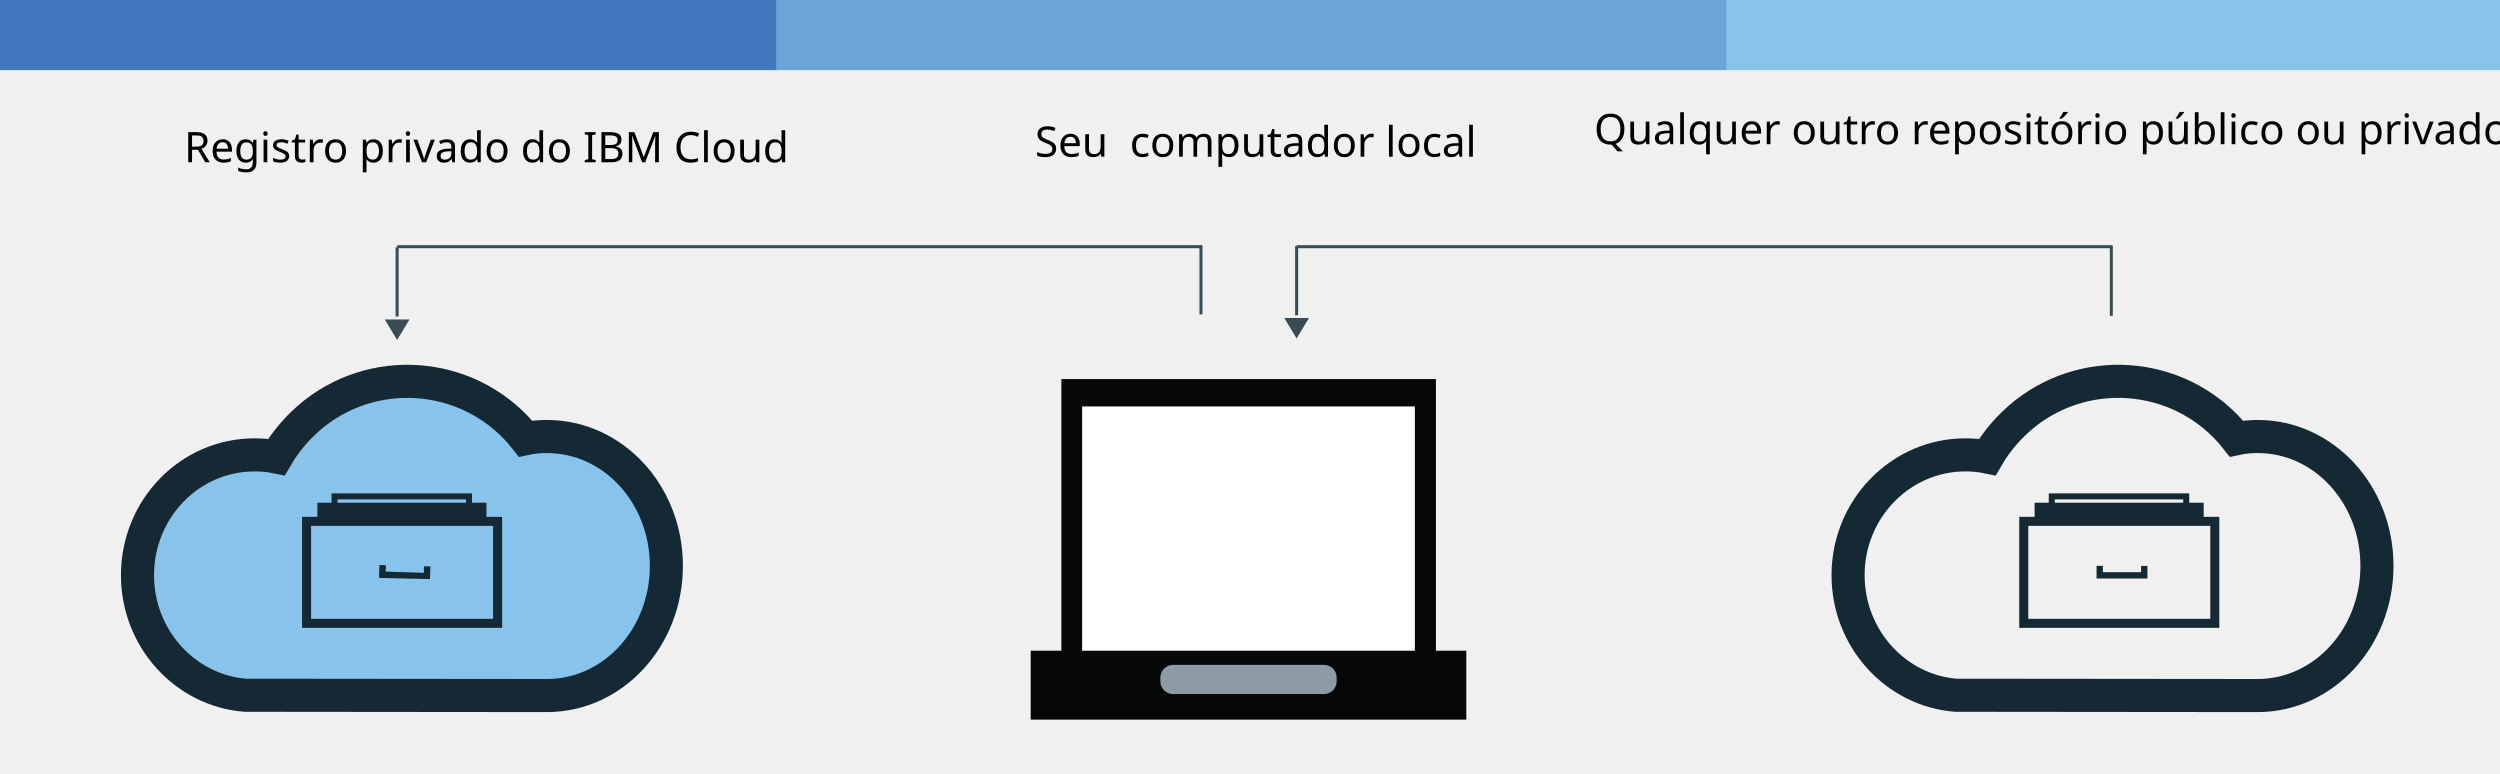
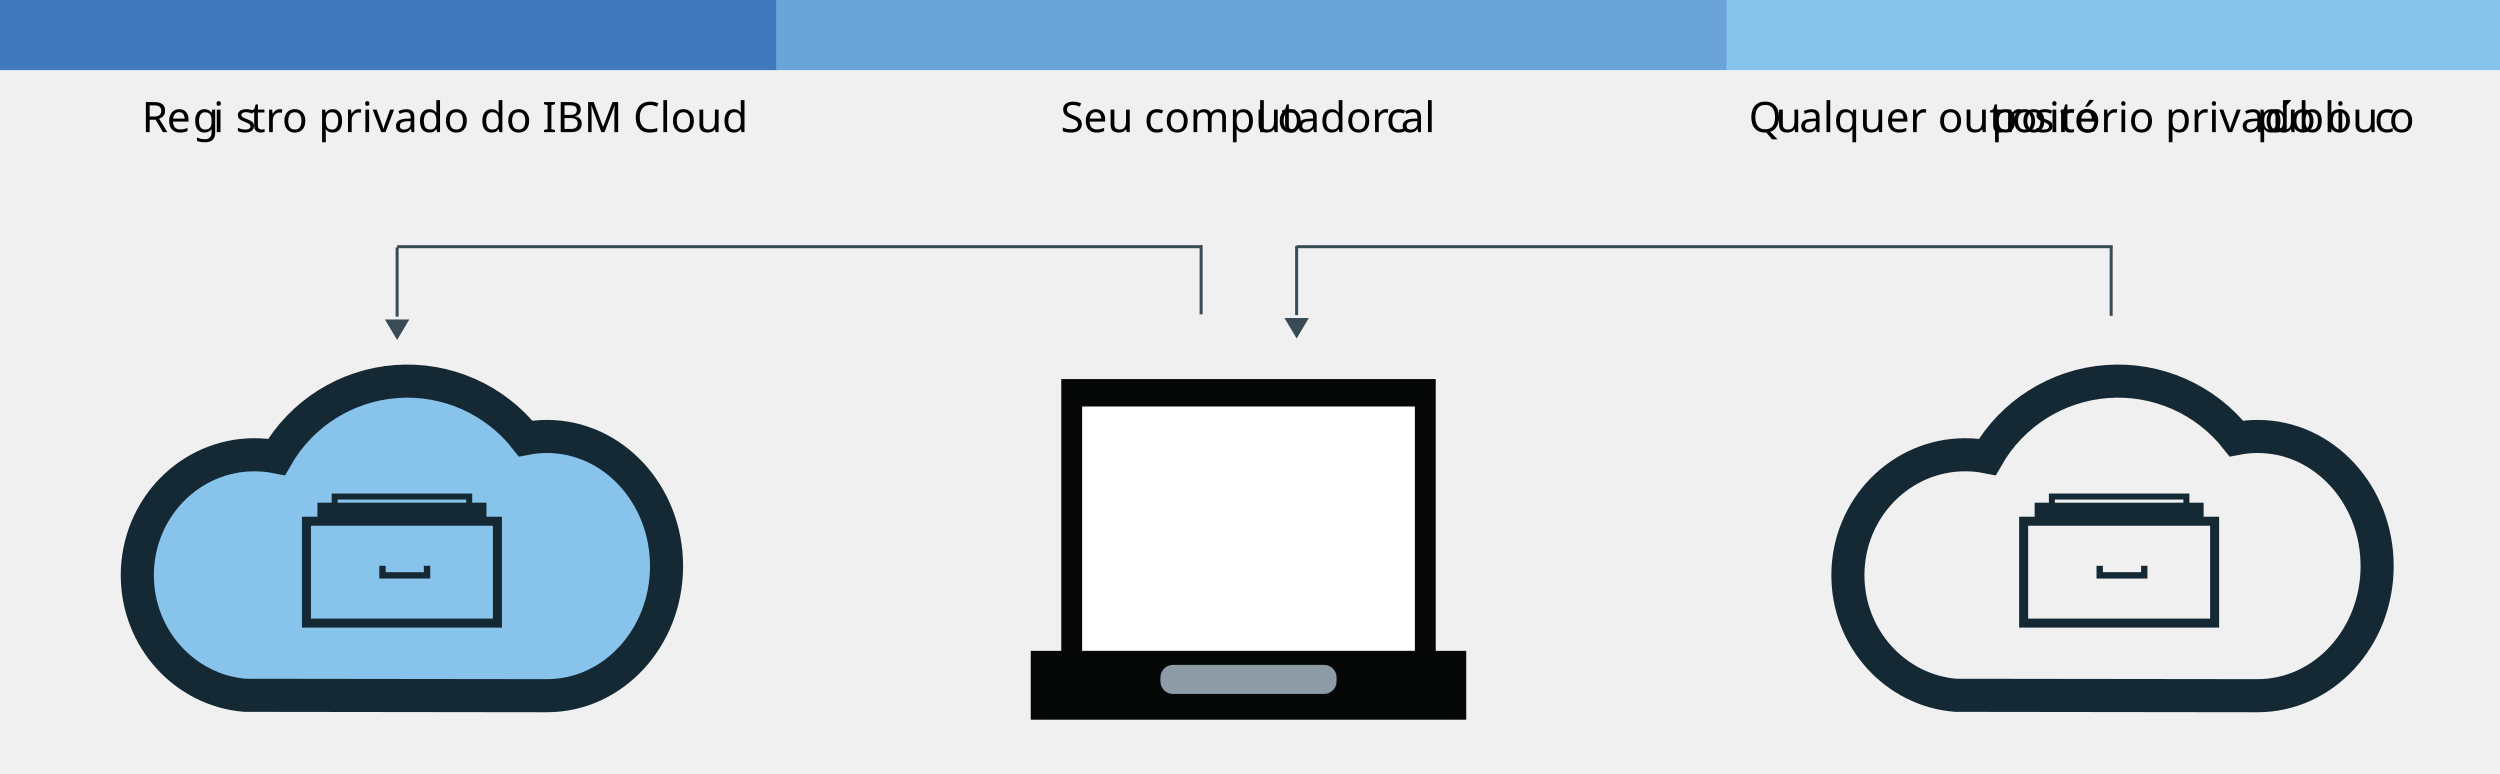
- <svg xmlns="http://www.w3.org/2000/svg" xmlns:xlink="http://www.w3.org/1999/xlink" version="1.1" x="0px" y="0px" viewBox="0 0 831 257" style="enable-background:new 0 0 831 257;" xml:space="preserve" id="svg2">
-   <defs id="defs138" />
-   <style type="text/css" id="style4">
- 	.st0{fill:#6AA4D9;}
- 	.st1{fill:#87C3EB;}
- 	.st2{fill:#394B54;}
- 	.st3{fill:#4278BD;}
- 	.st4{fill:none;stroke:#394B54;stroke-miterlimit:10;}
- 	.st5{fill:none;stroke:#152935;stroke-width:11;stroke-miterlimit:10;}
- 	.st6{fill:#060707;}
- 	.st7{fill:#FFFFFF;}
- 	.st8{fill:#8C9BA5;}
- 	.st9{fill:none;stroke:#152935;stroke-width:3;stroke-miterlimit:10;}
- 	.st10{fill:none;stroke:#152935;stroke-width:6;stroke-miterlimit:10;}
- 	.st11{fill:none;stroke:#152935;stroke-width:2;stroke-miterlimit:10;}
- 	.st12{fill:#152935;}
- 	.st13{font-family:'IBMPlexSans';}
- 	.st14{font-size:14px;}
- 	.st15{clip-path:url(#SVGID_2_);}
- </style>
-   <g id="Layer_1">
-     <rect x="257" class="st0" width="317" height="23.3" id="rect9" />
-     <rect x="574" class="st1" width="257" height="23.3" id="rect11" />
-     <polygon class="st2" points="127.9,106.2 132,113 136.1,106.2  " id="polygon13" />
-     <rect class="st3" width="258" height="23.3" id="rect15" />
-     <line class="st4" x1="132" y1="82" x2="399.5" y2="82" id="line17" />
-     <line class="st4" x1="701.8" y1="82" x2="701.8" y2="105" id="line19" />
-     <line class="st4" x1="132" y1="82.2" x2="132" y2="105.2" id="line21" />
-     <polygon class="st2" points="426.9,105.7 431,112.5 435.1,105.7  " id="polygon23" />
-     <line class="st4" x1="431" y1="81.8" x2="431" y2="104.8" id="line25" />
-     <line class="st4" x1="399.2" y1="81.5" x2="399.2" y2="104.5" id="line27" />
-     <line class="st4" x1="431" y1="82" x2="702.2" y2="82" id="line29" />
-     <path class="st1" d="M181.8,145.1c-2.4,0-4.8,0.2-7.1,0.7c-17.1-21.7-48.6-25.4-70.3-8.3c-5,4-9.3,8.9-12.5,14.4   c-2.4-0.5-4.9-0.7-7.3-0.7c-21.5,0-38.9,17.9-38.9,40c0,21,15.8,38.3,35.8,39.9l100.1,0.1h0.2c22,0,39.7-19.3,39.7-43.1   S203.8,145.1,181.8,145.1z" id="path31" />
-     <path class="st5" d="M181.8,145.1c-2.4,0-4.8,0.2-7.1,0.7c-17.1-21.7-48.6-25.4-70.3-8.3c-5,4-9.3,8.9-12.5,14.4   c-2.4-0.5-4.9-0.7-7.3-0.7c-21.5,0-38.9,17.9-38.9,40c0,21,15.8,38.3,35.8,39.9l100.1,0.1h0.2c22,0,39.7-19.3,39.7-43.1   S203.8,145.1,181.8,145.1z" id="path33" />
-     <path class="st5" d="M750.5,145.1c-2.4,0-4.8,0.2-7.1,0.7c-17.1-21.7-48.6-25.4-70.3-8.3c-5,4-9.3,8.9-12.5,14.4   c-2.4-0.5-4.9-0.7-7.3-0.7c-21.5,0-39,17.9-39,40c0,21,15.8,38.3,35.8,39.9l100.1,0.1h0.2c22,0,39.7-19.3,39.7-43.1   S772.4,145.1,750.5,145.1z" id="path35" />
-     <rect x="352.8" y="126" class="st6" width="124.5" height="90.7" id="rect37" />
-     <rect x="361.9" y="137.3" class="st7" width="106.2" height="77.4" id="rect39" />
-     <path class="st7" d="M470.3,216.9H359.7v-81.8h110.6V216.9z M364.1,212.5h101.8v-73H364.1V212.5z" id="path41" />
-     <rect x="342.6" y="216.3" class="st6" width="144.8" height="22.9" id="rect43" />
-     <path class="st8" d="M389.9,221h50.2c2.3,0,4.2,1.9,4.2,4.2v1.3c0,2.3-1.9,4.2-4.2,4.2h-50.2c-2.3,0-4.2-1.9-4.2-4.2v-1.3   C385.7,222.9,387.6,221,389.9,221z" id="path45" />
-     <rect x="672.7" y="173.3" class="st9" width="63.5" height="33.9" id="rect47" />
-     <line class="st10" x1="676.3" y1="170.1" x2="732.5" y2="170.1" id="line49" />
-     <rect x="682" y="165" class="st11" width="44.7" height="5" id="rect51" />
-     <polygon class="st12" points="711.7,190.2 699,190.2 699,188.1 696.9,188.1 696.9,192.3 713.8,192.3 713.8,188.1 711.7,188.1  " id="polygon53" />
-     <rect x="101.9" y="173.3" class="st9" width="63.5" height="33.9" id="rect55" />
-     <line class="st10" x1="105.5" y1="170.1" x2="161.7" y2="170.1" id="line57" />
-     <rect x="111.2" y="165" class="st11" width="44.7" height="5" id="rect59" />
-     <polygon class="st12" points="140.9,190.4 128.2,190 128.3,187.9 126.1,187.8 126,192.1 142.9,192.5 143.1,188.3 140.9,188.2  " id="polygon61" />
+ <svg xmlns="http://www.w3.org/2000/svg" id="8a2151fb-88ef-457d-b7ec-bfa7f1e3e656" data-name="Layer 1" viewBox="0 0 831 257">
+   <path id="ce3f00cc-62b2-43ff-97de-39f90dd8ffae" data-name="&lt;Path&gt;" d="M257,0H574V23.3H257Z" fill="#6aa4d9" />
+   <path id="148a5eb6-df88-4f33-b362-d3d8ce114c44" data-name="&lt;Path&gt;" d="M574,0H831V23.3H574Z" fill="#87c3eb" />
+   <g id="10fb2a08-3ee6-4061-96fb-31503b7362b3" data-name="&lt;Group&gt;">
+     <path id="d03ee414-6941-420c-8859-22e16f18125c" data-name="&lt;Path&gt;" d="M127.94,106.2,132,113l4.06-6.8Z" fill="#394b54" />
  </g>
-   <g id="Layer_2">
-     <text class="st13 st14" id="text74" x="61.21" y="53.93" style="font-size:14px;font-family:IBMPlexSans">Registro privado do IBM Cloud </text>
-     <g id="g88">
-       <defs id="defs90">
-         <rect id="SVGID_1_" x="352.7" y="34.2" width="7.9" height="9.8" />
-       </defs>
-       <clipPath id="SVGID_2_">
-         <use xlink:href="#SVGID_1_" style="overflow:visible;" id="use94" />
-       </clipPath>
-       <g class="st15" id="g96" clip-path="url(#SVGID_2_)">
-         <text transform="translate(352.5601,43.9297)" class="st13 st14" id="text98" style="font-size:14px;font-family:IBMPlexSans" />
-       </g>
-     </g>
-     <text class="st13 st14" id="text100" style="font-size:14px;font-family:IBMPlexSans" x="344.041" y="52.1">Seu  computador local</text>
-     <text class="st13 st14" id="text114" x="529.87" y="47.93" style="font-size:14px;font-family:IBMPlexSans">Qualquer outro repositório público ou privado</text>
-     <text transform="translate(742.98,43.9297)" class="st13 st14" id="text122" style="font-size:14px;font-family:IBMPlexSans" />
-     <text transform="translate(759.04,43.9297)" class="st13 st14" id="text126" style="font-size:14px;font-family:IBMPlexSans" />
-     <text transform="translate(797.8599,43.9297)" class="st13 st14" id="text130" style="font-size:14px;font-family:IBMPlexSans" />
+   <path id="525b2ac2-ea9d-4fbc-81b4-7cdf198de918" data-name="&lt;Path&gt;" d="M0,0H258V23.3H0Z" fill="#4278bd" />
+   <path id="fdf0b69f-7cd4-4857-b183-b2c9fd283bb3" data-name="&lt;Path&gt;" d="M132,82H399.5" fill="none" stroke="#394b54" stroke-miterlimit="10" />
+   <text transform="translate(47.13 43.93)" font-size="14" font-family="IBMPlexSans, IBM Plex Sans" style="isolation:isolate">
+     <tspan letter-spacing="-0.01em">R</tspan>
+     <tspan x="8.34" y="0" letter-spacing="0em">e</tspan>
+     <tspan x="16.98" y="0" letter-spacing="-0.01em">g</tspan>
+     <tspan x="23.74" y="0">i</tspan>
+     <tspan x="31.22" y="0" letter-spacing="0em">s</tspan>
+     <tspan x="36.08" y="0">tro privado do IBM Cloud</tspan>
+     <tspan x="116.2" y="0" letter-spacing="0em" />
+     <tspan x="121.27" y="0" />
+     <tspan x="139.84" y="0" letter-spacing="-0.01em" />
+     <tspan x="146.56" y="0" />
+     <tspan x="151.48" y="0" letter-spacing="0.01em" />
+     <tspan x="156.76" y="0" />
+   </text>
+   <text transform="translate(352.56 43.93)" font-size="14" font-family="IBMPlexSans, IBM Plex Sans" style="isolation:isolate">
+     <tspan letter-spacing="-0.05em">S</tspan>
+     <tspan x="7.6" y="0">eu computador </tspan>
+     <tspan x="65.11" y="0" letter-spacing="-0.01em">l</tspan>
+     <tspan x="72.07" y="0">o</tspan>
+     <tspan x="108.2" y="0" letter-spacing="0em">c</tspan>
+     <tspan x="113.06" y="0" letter-spacing="0em">al</tspan>
+   </text>
+   <path id="725f6b61-84ed-46aa-8879-94041a5dc3b2" data-name="&lt;Path&gt;" d="M701.75,82v23" fill="none" stroke="#394b54" stroke-miterlimit="10" />
+   <path id="f14214fe-9ec7-4377-b205-8f4ce22a05f0" data-name="&lt;Path&gt;" d="M132,82.25v23" fill="none" stroke="#394b54" stroke-miterlimit="10" />
+   <g id="0d3a2756-a2a9-4c79-85d8-608b49695707" data-name="&lt;Group&gt;">
+     <path id="a1c9d864-a7e8-4305-96a8-5d2074e5e43d" data-name="&lt;Path&gt;" d="M426.94,105.7l4.06,6.8,4.06-6.8Z" fill="#394b54" />
  </g>
+   <path id="cc7e49e3-3eba-454e-856d-6a9389a1ceba" data-name="&lt;Path&gt;" d="M431,81.75v23" fill="none" stroke="#394b54" stroke-miterlimit="10" />
+   <path id="a572a3a7-b452-42dc-a0eb-e07307168d5e" data-name="&lt;Path&gt;" d="M399.25,81.5v23" fill="none" stroke="#394b54" stroke-miterlimit="10" />
+   <path id="832a1625-3329-4785-8f1f-f75e9f3d0886" data-name="&lt;Path&gt;" d="M431,82H702.25" fill="none" stroke="#394b54" stroke-miterlimit="10" />
+   <rect x="399.5" y="71.5" width="15.5" height="19.5" fill="none" />
+   <path id="e99522dd-adef-4ce5-907d-8d91b47a08df" data-name="&lt;Path&gt;" d="M181.82,145.08a36.89,36.89,0,0,0-7.09.68,50.09,50.09,0,0,0-82.8,6.12,37.83,37.83,0,0,0-7.34-.72c-21.52,0-38.95,17.93-38.95,40.05,0,21,15.77,38.28,35.83,39.91l100.13.13h.22c22,0,39.74-19.29,39.74-43.09S203.77,145.08,181.82,145.08Z" fill="#87c3eb" stroke="#152935" stroke-miterlimit="10" stroke-width="11" />
+   <path id="74fb0e0b-4e9a-4824-966c-126e2122dded" data-name="&lt;Path&gt;" d="M750.47,145.08a36.89,36.89,0,0,0-7.09.68,50.09,50.09,0,0,0-82.8,6.12,37.83,37.83,0,0,0-7.34-.72c-21.52,0-39,17.93-39,40.05,0,21,15.77,38.28,35.83,39.91l100.13.13h.22c21.95,0,39.74-19.29,39.74-43.09S772.42,145.08,750.47,145.08Z" fill="none" stroke="#152935" stroke-miterlimit="10" stroke-width="11" />
+   <rect id="ddb78052-7939-4cde-86aa-aba469e38c3c" data-name="&lt;Rectangle&gt;" x="352.77" y="126" width="124.47" height="90.67" fill="#060707" />
+   <g id="27dd9f5f-0f34-410a-9cf2-659aefd6a2b5" data-name="&lt;Group&gt;">
+     <rect id="51b79e7b-4bcb-450f-984a-f5ca3bdec73d" data-name="&lt;Rectangle&gt;" x="361.89" y="137.31" width="106.23" height="77.38" fill="#fff" />
+     <path id="c087a8f1-5c69-46b5-bd51-f99d212f1f93" data-name="&lt;Compound Path&gt;" d="M470.3,216.88H359.7V135.12H470.3ZM364.08,212.5H465.92v-73H364.08Z" fill="#fff" />
+   </g>
+   <rect id="b63eb18c-b563-4bb9-aa60-2655b87aa2d9" data-name="&lt;Rectangle&gt;" x="342.62" y="216.34" width="144.76" height="22.89" fill="#060707" />
+   <rect id="f69ebd71-33c6-4c84-9b71-528ee9676ebb" data-name="&lt;Rectangle&gt;" x="385.72" y="221.01" width="58.56" height="9.66" rx="4.18" ry="4.18" fill="#8c9ba5" />
+   <rect x="672.66" y="173.26" width="63.48" height="33.86" fill="none" stroke="#152935" stroke-miterlimit="10" stroke-width="3" />
+   <line x1="676.32" y1="170.09" x2="732.49" y2="170.09" fill="none" stroke="#152935" stroke-miterlimit="10" stroke-width="6" />
+   <rect x="682.05" y="165.05" width="44.71" height="5.03" fill="none" stroke="#152935" stroke-miterlimit="10" stroke-width="2" />
+   <path d="M711.7,190.19H699v-2.12h-2.12v4.24h16.93v-4.24H711.7Z" fill="#152935" />
+   <rect x="101.86" y="173.26" width="63.48" height="33.86" fill="none" stroke="#152935" stroke-miterlimit="10" stroke-width="3" />
+   <line x1="105.51" y1="170.09" x2="161.69" y2="170.09" fill="none" stroke="#152935" stroke-miterlimit="10" stroke-width="6" />
+   <rect x="111.25" y="165.05" width="44.71" height="5.03" fill="none" stroke="#152935" stroke-miterlimit="10" stroke-width="2" />
+   <path d="M140.89,190.19H128.2v-2.12h-2.12v4.24H143v-4.24h-2.12Z" fill="#152935" />
+   <text transform="translate(581.28 43.93)" font-size="14" font-family="IBMPlexSans, IBM Plex Sans" style="isolation:isolate">Q<tspan x="8.97" y="0" letter-spacing="-0.01em">u</tspan>
+     <tspan x="16.81" y="0">alquer outro re</tspan>
+     <tspan x="80.69" y="0" letter-spacing="-0.01em">p</tspan>
+     <tspan x="87.46" y="0" letter-spacing="0em">o</tspan>
+     <tspan x="94.93" y="0" letter-spacing="0em">s</tspan>
+     <tspan x="99.79" y="0" letter-spacing="0em">itório privado ou </tspan>
+     <tspan x="168.91" y="0" letter-spacing="0em">p</tspan>
+     <tspan x="173.98" y="0">úbli</tspan>
+     <tspan x="207.94" y="0" letter-spacing="0em">c</tspan>
+     <tspan x="212.8" y="0">o</tspan>
+     <tspan x="220.64" y="0" letter-spacing="0.01em" />
+     <tspan x="225.92" y="0" />
+   </text>
</svg>
